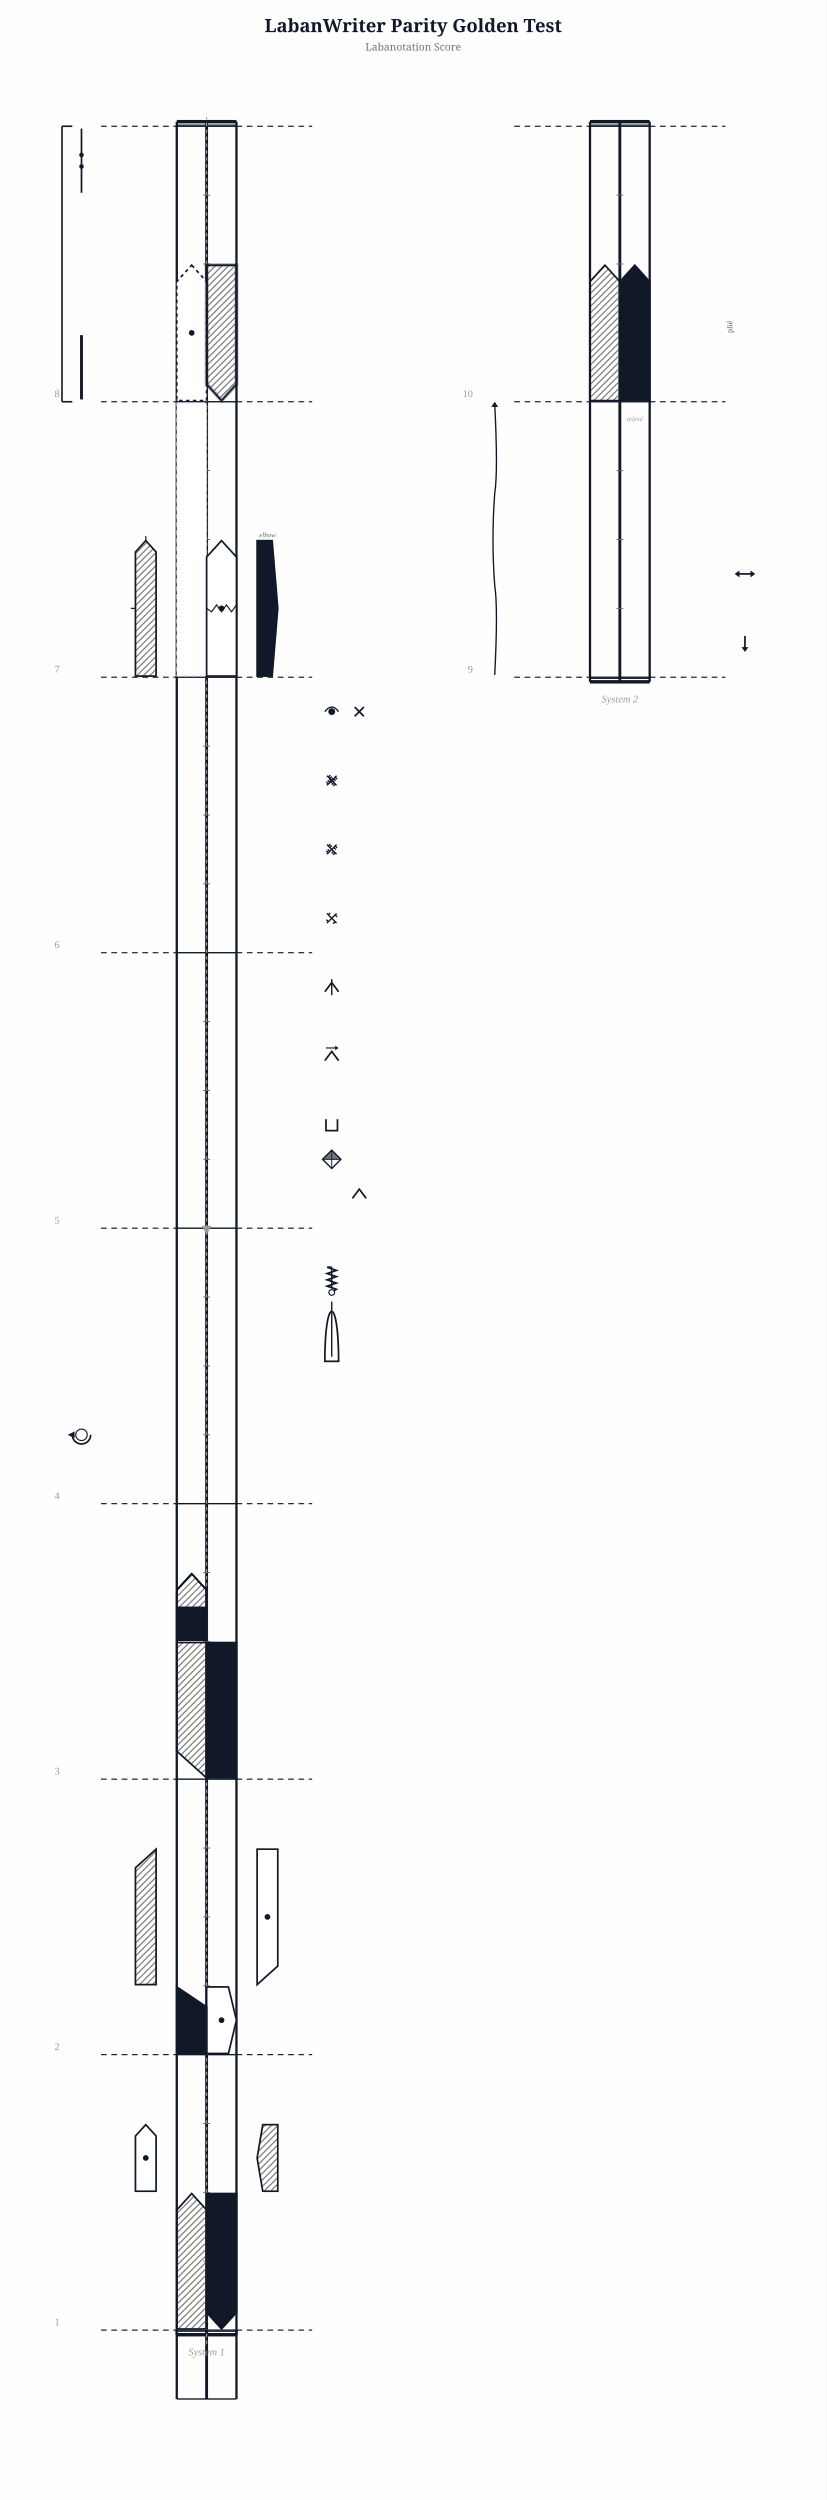
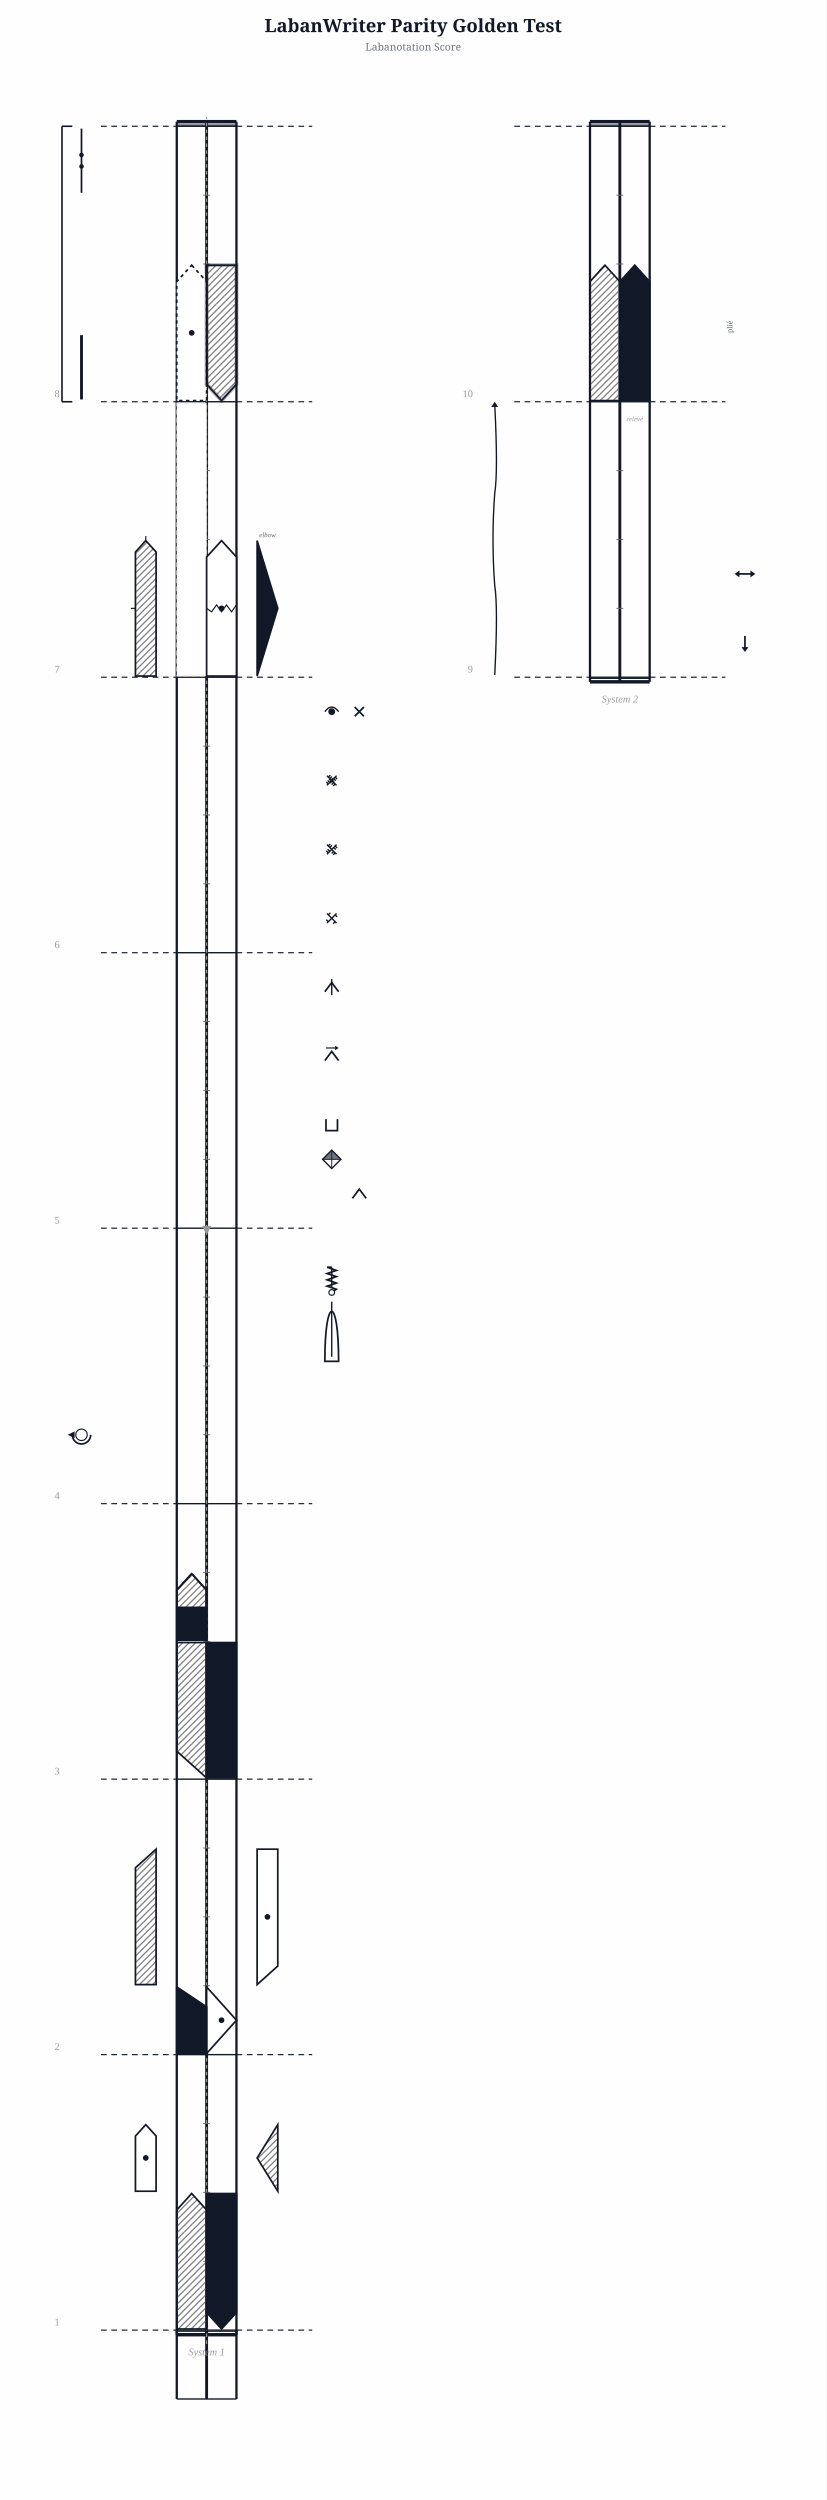
<svg xmlns="http://www.w3.org/2000/svg" width="720" height="2178" viewBox="0 0 720 2178">
  <rect x="0" y="0" width="720" height="2178" fill="#fefefe" />
  <defs>
    <pattern id="laban-hatch" patternUnits="userSpaceOnUse" width="4" height="4" patternTransform="rotate(45)">
      <line x1="0" y1="0" x2="0" y2="4" stroke="#555" stroke-width="1.5" />
    </pattern>
    <marker id="arrow" viewBox="0 0 10 10" refX="8" refY="5" markerWidth="6" markerHeight="6" orient="auto-start-reverse">
      <path d="M 0 0 L 10 5 L 0 10 Z" fill="#111827" />
    </marker>
    <symbol id="laban-dir-backward-high" viewBox="-2.0 -2.0 24.0 44.0">
      <path d="M 0.0 0.0 L 20.0 0.0 L 20.0 29.2 L 10.0 40.0 L 0.0 29.2 Z" fill="url(#laban-hatch)" stroke="#111827" stroke-width="1.5" />
    </symbol>
    <symbol id="laban-dir-backward-low" viewBox="-2.0 -2.0 24.0 44.0">
      <path d="M 0.0 0.0 L 20.0 0.0 L 20.0 29.2 L 10.0 40.0 L 0.0 29.2 Z" fill="#111827" stroke="#111827" stroke-width="1.5" />
    </symbol>
    <symbol id="laban-dir-diagonal_backward_left-middle" viewBox="-2.0 -2.0 24.0 44.0">
      <path d="M 0.0 0.0 L 20.0 0.0 L 20.0 28.0 L 0.0 40.0 Z" fill="#ffffff" stroke="#111827" stroke-width="1.5" />
      <circle cx="10.0" cy="20.0" r="2.5" fill="#111827" />
    </symbol>
    <symbol id="laban-dir-diagonal_backward_right-high" viewBox="-2.0 -2.0 24.0 44.0">
      <path d="M 0.0 0.0 L 20.0 0.0 L 20.0 40.0 L 0.0 28.0 Z" fill="url(#laban-hatch)" stroke="#111827" stroke-width="1.5" />
    </symbol>
    <symbol id="laban-dir-diagonal_forward_left-low" viewBox="-2.0 -2.0 24.0 44.0">
      <path d="M 0.0 0.0 L 20.0 12.0 L 20.0 40.0 L 0.0 40.0 Z" fill="#111827" stroke="#111827" stroke-width="1.5" />
    </symbol>
    <symbol id="laban-dir-diagonal_forward_right-high" viewBox="-2.0 -2.0 24.0 44.0">
      <path d="M 0.0 12.0 L 20.0 0.0 L 20.0 40.0 L 0.0 40.0 Z" fill="url(#laban-hatch)" stroke="#111827" stroke-width="1.5" />
    </symbol>
    <symbol id="laban-dir-forward-high" viewBox="-2.0 -2.0 24.0 44.0">
      <path d="M 10.0 0.0 L 20.0 10.8 L 20.0 40.0 L 0.0 40.0 L 0.0 10.8 Z" fill="url(#laban-hatch)" stroke="#111827" stroke-width="1.5" />
    </symbol>
    <symbol id="laban-dir-forward-low" viewBox="-2.0 -2.0 24.0 44.0">
      <path d="M 10.0 0.0 L 20.0 10.8 L 20.0 40.0 L 0.0 40.0 L 0.0 10.8 Z" fill="#111827" stroke="#111827" stroke-width="1.5" />
    </symbol>
    <symbol id="laban-dir-forward-middle" viewBox="-2.0 -2.0 24.0 44.0">
      <path d="M 10.0 0.0 L 20.0 10.8 L 20.0 40.0 L 0.0 40.0 L 0.0 10.8 Z" fill="#ffffff" stroke="#111827" stroke-width="1.5" />
      <circle cx="10.0" cy="20.0" r="2.5" fill="#111827" />
    </symbol>
    <symbol id="laban-dir-left-high" viewBox="-2.0 -2.0 24.0 44.0">
-       <path d="M 20.0 0.0 L 20.0 40.0 L 5.4 40.0 L 0.0 20.0 L 5.4 0.0 Z" fill="url(#laban-hatch)" stroke="#111827" stroke-width="1.5" />
+       <path d="M 20.0 0.0 L 20.0 40.0 L 0.0 20.0 Z" fill="url(#laban-hatch)" stroke="#111827" stroke-width="1.5" />
    </symbol>
    <symbol id="laban-dir-place-low" viewBox="-2.0 -2.0 24.0 44.0">
      <path d="M 0.0 0.0 L 20.0 0.0 L 20.0 40.0 L 0.0 40.0 Z" fill="#111827" stroke="#111827" stroke-width="1.5" />
    </symbol>
    <symbol id="laban-dir-right-low" viewBox="-2.0 -2.0 24.0 44.0">
-       <path d="M 0.0 0.0 L 14.6 0.0 L 20.0 20.0 L 14.6 40.0 L 0.0 40.0 Z" fill="#111827" stroke="#111827" stroke-width="1.5" />
+       <path d="M 0.0 0.0 L 20.0 20.0 L 0.0 40.0 Z" fill="#111827" stroke="#111827" stroke-width="1.5" />
    </symbol>
    <symbol id="laban-dir-right-middle" viewBox="-2.0 -2.0 24.0 44.0">
-       <path d="M 0.0 0.0 L 14.6 0.0 L 20.0 20.0 L 14.6 40.0 L 0.0 40.0 Z" fill="#ffffff" stroke="#111827" stroke-width="1.5" />
+       <path d="M 0.0 0.0 L 20.0 20.0 L 0.0 40.0 Z" fill="#ffffff" stroke="#111827" stroke-width="1.5" />
      <circle cx="10.0" cy="20.0" r="2.5" fill="#111827" />
    </symbol>
  </defs>
  <text x="360.0" y="28" text-anchor="middle" font-size="16" font-weight="700" font-family="serif" fill="#111827">LabanWriter Parity Golden Test</text>
  <text x="360.0" y="44" text-anchor="middle" font-size="9" font-family="serif" fill="#6b7280">Labanotation Score</text>
  <g class="laban-system" data-system="1" data-measures="1-8">
    <line x1="154.0" y1="106.0" x2="154.0" y2="2034.0" stroke="#111827" stroke-width="2" />
    <line x1="206.0" y1="106.0" x2="206.0" y2="2034.0" stroke="#111827" stroke-width="2" />
    <line x1="180.0" y1="106.0" x2="180.0" y2="2034.0" stroke="#111827" stroke-width="2.5" />
    <line x1="154.0" y1="2030.0" x2="206.0" y2="2030.0" stroke="#111827" stroke-width="1.2" />
    <line x1="88.0" y1="2030.0" x2="154.0" y2="2030.0" stroke="#111827" stroke-width="1" stroke-dasharray="5,4" />
    <line x1="206.0" y1="2030.0" x2="272.0" y2="2030.0" stroke="#111827" stroke-width="1" stroke-dasharray="5,4" />
    <line x1="177.0" y1="1970.0" x2="183.0" y2="1970.0" stroke="#666" stroke-width="0.8" />
    <line x1="177.0" y1="1910.0" x2="183.0" y2="1910.0" stroke="#666" stroke-width="0.8" />
    <line x1="177.0" y1="1850.0" x2="183.0" y2="1850.0" stroke="#666" stroke-width="0.8" />
    <line x1="154.0" y1="1790.0" x2="206.0" y2="1790.0" stroke="#111827" stroke-width="1.2" />
    <line x1="88.0" y1="1790.0" x2="154.0" y2="1790.0" stroke="#111827" stroke-width="1" stroke-dasharray="5,4" />
    <line x1="206.0" y1="1790.0" x2="272.0" y2="1790.0" stroke="#111827" stroke-width="1" stroke-dasharray="5,4" />
    <line x1="177.0" y1="1730.0" x2="183.0" y2="1730.0" stroke="#666" stroke-width="0.8" />
    <line x1="177.0" y1="1670.0" x2="183.0" y2="1670.0" stroke="#666" stroke-width="0.8" />
    <line x1="177.0" y1="1610.0" x2="183.0" y2="1610.0" stroke="#666" stroke-width="0.8" />
    <line x1="154.0" y1="1550.0" x2="206.0" y2="1550.0" stroke="#111827" stroke-width="1.2" />
    <line x1="88.0" y1="1550.0" x2="154.0" y2="1550.0" stroke="#111827" stroke-width="1" stroke-dasharray="5,4" />
    <line x1="206.0" y1="1550.0" x2="272.0" y2="1550.0" stroke="#111827" stroke-width="1" stroke-dasharray="5,4" />
    <line x1="177.0" y1="1490.0" x2="183.0" y2="1490.0" stroke="#666" stroke-width="0.8" />
    <line x1="177.0" y1="1430.0" x2="183.0" y2="1430.0" stroke="#666" stroke-width="0.8" />
    <line x1="177.0" y1="1370.0" x2="183.0" y2="1370.0" stroke="#666" stroke-width="0.8" />
    <line x1="154.0" y1="1310.0" x2="206.0" y2="1310.0" stroke="#111827" stroke-width="1.2" />
    <line x1="88.0" y1="1310.0" x2="154.0" y2="1310.0" stroke="#111827" stroke-width="1" stroke-dasharray="5,4" />
    <line x1="206.0" y1="1310.0" x2="272.0" y2="1310.0" stroke="#111827" stroke-width="1" stroke-dasharray="5,4" />
    <line x1="177.0" y1="1250.0" x2="183.0" y2="1250.0" stroke="#666" stroke-width="0.8" />
    <line x1="177.0" y1="1190.0" x2="183.0" y2="1190.0" stroke="#666" stroke-width="0.8" />
    <line x1="177.0" y1="1130.0" x2="183.0" y2="1130.0" stroke="#666" stroke-width="0.8" />
    <line x1="154.0" y1="1070.0" x2="206.0" y2="1070.0" stroke="#111827" stroke-width="1.2" />
    <line x1="88.0" y1="1070.0" x2="154.0" y2="1070.0" stroke="#111827" stroke-width="1" stroke-dasharray="5,4" />
    <line x1="206.0" y1="1070.0" x2="272.0" y2="1070.0" stroke="#111827" stroke-width="1" stroke-dasharray="5,4" />
    <line x1="177.0" y1="1010.0" x2="183.0" y2="1010.0" stroke="#666" stroke-width="0.8" />
    <line x1="177.0" y1="950.0" x2="183.0" y2="950.0" stroke="#666" stroke-width="0.8" />
    <line x1="177.0" y1="890.0" x2="183.0" y2="890.0" stroke="#666" stroke-width="0.8" />
    <line x1="154.0" y1="830.0" x2="206.0" y2="830.0" stroke="#111827" stroke-width="1.2" />
    <line x1="88.0" y1="830.0" x2="154.0" y2="830.0" stroke="#111827" stroke-width="1" stroke-dasharray="5,4" />
    <line x1="206.0" y1="830.0" x2="272.0" y2="830.0" stroke="#111827" stroke-width="1" stroke-dasharray="5,4" />
    <line x1="177.0" y1="770.0" x2="183.0" y2="770.0" stroke="#666" stroke-width="0.8" />
    <line x1="177.0" y1="710.0" x2="183.0" y2="710.0" stroke="#666" stroke-width="0.8" />
    <line x1="177.0" y1="650.0" x2="183.0" y2="650.0" stroke="#666" stroke-width="0.8" />
    <line x1="154.0" y1="590.0" x2="206.0" y2="590.0" stroke="#111827" stroke-width="1.2" />
    <line x1="88.0" y1="590.0" x2="154.0" y2="590.0" stroke="#111827" stroke-width="1" stroke-dasharray="5,4" />
    <line x1="206.0" y1="590.0" x2="272.0" y2="590.0" stroke="#111827" stroke-width="1" stroke-dasharray="5,4" />
    <line x1="177.0" y1="530.0" x2="183.0" y2="530.0" stroke="#666" stroke-width="0.8" />
    <line x1="177.0" y1="470.0" x2="183.0" y2="470.0" stroke="#666" stroke-width="0.8" />
    <line x1="177.0" y1="410.0" x2="183.0" y2="410.0" stroke="#666" stroke-width="0.8" />
    <line x1="154.0" y1="350.0" x2="206.0" y2="350.0" stroke="#111827" stroke-width="1.2" />
    <line x1="88.0" y1="350.0" x2="154.0" y2="350.0" stroke="#111827" stroke-width="1" stroke-dasharray="5,4" />
    <line x1="206.0" y1="350.0" x2="272.0" y2="350.0" stroke="#111827" stroke-width="1" stroke-dasharray="5,4" />
    <line x1="154.0" y1="110.0" x2="206.0" y2="110.0" stroke="#111827" stroke-width="1.2" />
    <line x1="88.0" y1="110.0" x2="154.0" y2="110.0" stroke="#111827" stroke-width="1" stroke-dasharray="5,4" />
    <line x1="206.0" y1="110.0" x2="272.0" y2="110.0" stroke="#111827" stroke-width="1" stroke-dasharray="5,4" />
    <line x1="177.0" y1="290.0" x2="183.0" y2="290.0" stroke="#666" stroke-width="0.8" />
    <line x1="177.0" y1="230.0" x2="183.0" y2="230.0" stroke="#666" stroke-width="0.8" />
    <line x1="177.0" y1="170.0" x2="183.0" y2="170.0" stroke="#666" stroke-width="0.8" />
    <line x1="154.0" y1="2034.0" x2="206.0" y2="2034.0" stroke="#111827" stroke-width="3" />
    <line x1="154.0" y1="2031.0" x2="206.0" y2="2031.0" stroke="#111827" stroke-width="1" />
    <line x1="154.0" y1="109.0" x2="206.0" y2="109.0" stroke="#111827" stroke-width="1" />
    <line x1="154.0" y1="106.0" x2="206.0" y2="106.0" stroke="#111827" stroke-width="3" />
    <g class="laban-starting-position">
      <line x1="154.0" y1="2030.0" x2="154.0" y2="2090.0" stroke="#111827" stroke-width="2" />
      <line x1="180.0" y1="2030.0" x2="180.0" y2="2090.0" stroke="#111827" stroke-width="2.5" />
      <line x1="206.0" y1="2030.0" x2="206.0" y2="2090.0" stroke="#111827" stroke-width="2" />
      <line x1="154.0" y1="2090.0" x2="206.0" y2="2090.0" stroke="#111827" stroke-width="1.2" />
    </g>
    <text x="52.0" y="2026.0" text-anchor="end" font-size="9" fill="#999">1</text>
    <text x="52.0" y="1786.0" text-anchor="end" font-size="9" fill="#999">2</text>
    <text x="52.0" y="1546.0" text-anchor="end" font-size="9" fill="#999">3</text>
    <text x="52.0" y="1306.0" text-anchor="end" font-size="9" fill="#999">4</text>
    <text x="52.0" y="1066.0" text-anchor="end" font-size="9" fill="#999">5</text>
    <text x="52.0" y="826.0" text-anchor="end" font-size="9" fill="#999">6</text>
    <text x="52.0" y="586.0" text-anchor="end" font-size="9" fill="#999">7</text>
    <text x="52.0" y="346.0" text-anchor="end" font-size="9" fill="#999">8</text>
    <text x="180.0" y="2052.0" text-anchor="middle" font-size="9" font-style="italic" fill="#999">System 1</text>
  </g>
  <line x1="180.0" y1="2042.0" x2="180.0" y2="102.0" stroke="#999" stroke-width="1" stroke-dasharray="3,3" />
  <polygon points="176.0,1068.0 184.0,1068.0 180.0,1076.0" fill="#999" />
  <g class="laban-system" data-system="2" data-measures="9-10">
    <line x1="514.0" y1="106.0" x2="514.0" y2="594.0" stroke="#111827" stroke-width="2" />
    <line x1="566.0" y1="106.0" x2="566.0" y2="594.0" stroke="#111827" stroke-width="2" />
    <line x1="540.0" y1="106.0" x2="540.0" y2="594.0" stroke="#111827" stroke-width="2.5" />
    <line x1="514.0" y1="590.0" x2="566.0" y2="590.0" stroke="#111827" stroke-width="1.2" />
    <line x1="448.0" y1="590.0" x2="514.0" y2="590.0" stroke="#111827" stroke-width="1" stroke-dasharray="5,4" />
    <line x1="566.0" y1="590.0" x2="632.0" y2="590.0" stroke="#111827" stroke-width="1" stroke-dasharray="5,4" />
    <line x1="537.0" y1="530.0" x2="543.0" y2="530.0" stroke="#666" stroke-width="0.8" />
    <line x1="537.0" y1="470.0" x2="543.0" y2="470.0" stroke="#666" stroke-width="0.8" />
    <line x1="537.0" y1="410.0" x2="543.0" y2="410.0" stroke="#666" stroke-width="0.8" />
    <line x1="514.0" y1="350.0" x2="566.0" y2="350.0" stroke="#111827" stroke-width="1.2" />
    <line x1="448.0" y1="350.0" x2="514.0" y2="350.0" stroke="#111827" stroke-width="1" stroke-dasharray="5,4" />
    <line x1="566.0" y1="350.0" x2="632.0" y2="350.0" stroke="#111827" stroke-width="1" stroke-dasharray="5,4" />
    <line x1="514.0" y1="110.0" x2="566.0" y2="110.0" stroke="#111827" stroke-width="1.2" />
    <line x1="448.0" y1="110.0" x2="514.0" y2="110.0" stroke="#111827" stroke-width="1" stroke-dasharray="5,4" />
    <line x1="566.0" y1="110.0" x2="632.0" y2="110.0" stroke="#111827" stroke-width="1" stroke-dasharray="5,4" />
    <line x1="537.0" y1="290.0" x2="543.0" y2="290.0" stroke="#666" stroke-width="0.8" />
    <line x1="537.0" y1="230.0" x2="543.0" y2="230.0" stroke="#666" stroke-width="0.8" />
    <line x1="537.0" y1="170.0" x2="543.0" y2="170.0" stroke="#666" stroke-width="0.8" />
    <line x1="514.0" y1="594.0" x2="566.0" y2="594.0" stroke="#111827" stroke-width="3" />
    <line x1="514.0" y1="591.0" x2="566.0" y2="591.0" stroke="#111827" stroke-width="1" />
    <line x1="514.0" y1="109.0" x2="566.0" y2="109.0" stroke="#111827" stroke-width="1" />
    <line x1="514.0" y1="106.0" x2="566.0" y2="106.0" stroke="#111827" stroke-width="3" />
    <text x="412.0" y="586.0" text-anchor="end" font-size="9" fill="#999">9</text>
    <text x="412.0" y="346.0" text-anchor="end" font-size="9" fill="#999">10</text>
    <text x="540.0" y="612.0" text-anchor="middle" font-size="9" font-style="italic" fill="#999">System 2</text>
  </g>
  <g class="laban-symbol" data-symbol-id="support.step.forward" data-direction="forward" data-level="high">
    <path d="M 167.0 1911.0 L 180.0 1925.3 L 180.0 2029.0 L 154.0 2029.0 L 154.0 1925.3 Z" fill="url(#laban-hatch)" stroke="#111827" stroke-width="1.5" />
  </g>
  <g class="laban-symbol" data-symbol-id="support.step.forward" data-direction="backward" data-level="low">
    <path d="M 180.0 1911.0 L 206.0 1911.0 L 206.0 2014.7 L 193.0 2029.0 L 180.0 2014.7 Z" fill="#111827" stroke="#111827" stroke-width="1.5" />
  </g>
  <g class="laban-symbol" data-symbol-id="direction.forward" data-direction="forward" data-level="middle">
    <path d="M 127.0 1851.0 L 136.0 1860.9 L 136.0 1909.0 L 118.0 1909.0 L 118.0 1860.9 Z" fill="#ffffff" stroke="#111827" stroke-width="1.5" />
    <circle cx="127.0" cy="1880.0" r="2.5" fill="#111827" />
  </g>
  <g class="laban-symbol" data-symbol-id="direction.left" data-direction="left" data-level="high">
-     <path d="M 242.0 1851.0 L 242.0 1909.0 L 228.9 1909.0 L 224.0 1880.0 L 228.9 1851.0 Z" fill="url(#laban-hatch)" stroke="#111827" stroke-width="1.5" />
+     <path d="M 242.0 1851.0 L 242.0 1909.0 L 224.0 1880.0 Z" fill="url(#laban-hatch)" stroke="#111827" stroke-width="1.5" />
  </g>
  <g class="laban-symbol" data-symbol-id="support.step.forward" data-direction="right" data-level="middle">
-     <path d="M 180.0 1731.0 L 199.0 1731.0 L 206.0 1760.0 L 199.0 1789.0 L 180.0 1789.0 Z" fill="#ffffff" stroke="#111827" stroke-width="1.5" />
+     <path d="M 180.0 1731.0 L 206.0 1760.0 L 180.0 1789.0 Z" fill="#ffffff" stroke="#111827" stroke-width="1.5" />
    <circle cx="193.0" cy="1760.0" r="2.5" fill="#111827" />
  </g>
  <g class="laban-symbol" data-symbol-id="support.step.forward" data-direction="diagonal_forward_left" data-level="low">
    <path d="M 154.0 1731.0 L 180.0 1748.4 L 180.0 1789.0 L 154.0 1789.0 Z" fill="#111827" stroke="#111827" stroke-width="1.5" />
  </g>
  <g class="laban-symbol" data-symbol-id="direction.forward" data-direction="diagonal_forward_right" data-level="high">
    <path d="M 118.0 1627.2 L 136.0 1611.0 L 136.0 1729.0 L 118.0 1729.0 Z" fill="url(#laban-hatch)" stroke="#111827" stroke-width="1.5" />
  </g>
  <g class="laban-symbol" data-symbol-id="direction.forward" data-direction="diagonal_backward_left" data-level="middle">
    <path d="M 224.0 1611.0 L 242.0 1611.0 L 242.0 1712.8 L 224.0 1729.0 Z" fill="#ffffff" stroke="#111827" stroke-width="1.5" />
    <circle cx="233.0" cy="1670.0" r="2.5" fill="#111827" />
  </g>
  <g class="laban-symbol" data-symbol-id="support.step.forward" data-direction="diagonal_backward_right" data-level="high">
    <path d="M 154.0 1431.0 L 180.0 1431.0 L 180.0 1549.0 L 154.0 1525.6 Z" fill="url(#laban-hatch)" stroke="#111827" stroke-width="1.5" />
  </g>
  <g class="laban-symbol" data-symbol-id="support.step.forward" data-direction="place" data-level="low">
    <path d="M 180.0 1431.0 L 206.0 1431.0 L 206.0 1549.0 L 180.0 1549.0 Z" fill="#111827" stroke="#111827" stroke-width="1.5" />
  </g>
  <g class="laban-symbol" data-symbol-id="support.step.forward" data-direction="forward" data-level="middle">
    <defs>
      <clipPath id="upper-clip-0">
        <rect x="154.0" y="1371.0" width="26.0" height="29.0" />
      </clipPath>
      <clipPath id="lower-clip-0">
        <rect x="154.0" y="1400.0" width="26.0" height="29.0" />
      </clipPath>
    </defs>
    <path d="M 167.0 1371.0 L 180.0 1385.3 L 180.0 1429.0 L 154.0 1429.0 L 154.0 1385.3 Z" clip-path="url(#upper-clip-0)" fill="url(#laban-hatch)" stroke="#111827" stroke-width="1.5" />
    <path d="M 167.0 1371.0 L 180.0 1385.3 L 180.0 1429.0 L 154.0 1429.0 L 154.0 1385.3 Z" clip-path="url(#lower-clip-0)" fill="#111827" stroke="#111827" stroke-width="1.5" />
    <line x1="154.0" y1="1400.0" x2="180.0" y2="1400.0" stroke="#111827" stroke-width="0.8" />
    <path d="M 167.0 1371.0 L 180.0 1385.3 L 180.0 1429.0 L 154.0 1429.0 L 154.0 1385.3 Z" fill="none" stroke="#111827" stroke-width="1.5" />
  </g>
  <g class="laban-symbol whitespace" data-symbol-id="support.step.forward">
    <rect x="154" y="351.0" width="26" height="238.0" fill="white" stroke="#ccc" stroke-width="0.8" stroke-dasharray="4,3" />
  </g>
  <g class="laban-symbol" data-symbol-id="support.step.forward" data-direction="forward" data-level="middle">
    <path d="M 193.0 471.0 L 206.0 485.3 L 206.0 589.0 L 180.0 589.0 L 180.0 485.3 Z" fill="#ffffff" stroke="#111827" stroke-width="1.5" />
    <circle cx="193.0" cy="530.0" r="2.5" fill="#111827" />
    <polyline points="180.0,530.0 184.3,533.0 188.7,527.0 193.0,533.0 197.3,527.0 201.7,533.0 206.0,527.0" fill="none" stroke="#111827" stroke-width="1" />
  </g>
  <g class="laban-symbol" data-symbol-id="direction.forward" data-direction="forward" data-level="high">
    <path d="M 127.0 471.0 L 136.0 480.9 L 136.0 589.0 L 118.0 589.0 L 118.0 480.9 Z" fill="url(#laban-hatch)" stroke="#111827" stroke-width="1.5" />
    <line x1="127.0" y1="471.0" x2="127.0" y2="467.0" stroke="#111827" stroke-width="1" />
    <line x1="118.0" y1="530.0" x2="114.0" y2="530.0" stroke="#111827" stroke-width="1" />
  </g>
  <g class="laban-symbol" data-symbol-id="direction.forward" data-direction="right" data-level="low">
-     <path d="M 224.0 471.0 L 237.1 471.0 L 242.0 530.0 L 237.1 589.0 L 224.0 589.0 Z" fill="#111827" stroke="#111827" stroke-width="1.5" />
+     <path d="M 224.0 471.0 L 242.0 530.0 L 224.0 589.0 Z" fill="#111827" stroke="#111827" stroke-width="1.5" />
    <text x="233.0" y="468.0" text-anchor="middle" font-size="6" font-style="italic" fill="#666">elbow</text>
    <circle cx="230.5" cy="530.0" r="1.5" fill="#111827" />
    <circle cx="235.5" cy="530.0" r="1.5" fill="#111827" />
  </g>
  <g class="laban-symbol" data-symbol-id="support.step.forward" data-direction="forward" data-level="middle">
    <path d="M 167.0 231.0 L 180.0 245.3 L 180.0 349.0 L 154.0 349.0 L 154.0 245.3 Z" fill="#ffffff" stroke="#111827" stroke-width="1.5" stroke-dasharray="3,3" />
    <circle cx="167.0" cy="290.0" r="2.5" fill="#111827" />
  </g>
  <g class="laban-symbol" data-symbol-id="support.step.forward" data-direction="backward" data-level="high">
    <path d="M 180.0 231.0 L 206.0 231.0 L 206.0 334.7 L 193.0 349.0 L 180.0 334.7 Z" fill="url(#laban-hatch)" stroke="#111827" stroke-width="1.5" />
    <path d="M 180.0 231.0 L 206.0 231.0 L 206.0 334.7 L 193.0 349.0 L 180.0 334.7 Z" fill="none" stroke="#111827" stroke-width="3.5" opacity="0.3" />
  </g>
  <g class="laban-symbol" data-symbol-id="support.step.forward" data-direction="forward" data-level="high">
    <path d="M 527.0 231.0 L 540.0 245.3 L 540.0 349.0 L 514.0 349.0 L 514.0 245.3 Z" fill="url(#laban-hatch)" stroke="#111827" stroke-width="1.5" />
    <text class="laban-caption" x="638.0" y="290.0" text-anchor="start" font-size="7" fill="#475569" transform="rotate(-90, 638.0, 290.0)">plié</text>
  </g>
  <g class="laban-symbol" data-symbol-id="support.step.forward" data-direction="forward" data-level="low">
    <path d="M 553.0 231.0 L 566.0 245.3 L 566.0 349.0 L 540.0 349.0 L 540.0 245.3 Z" fill="#111827" stroke="#111827" stroke-width="1.5" />
    <text x="553.0" y="367.0" text-anchor="middle" font-size="6" font-style="italic" fill="#999">relevé</text>
  </g>
  <g class="laban-annotation turn" data-level="middle" data-turn-subtype="right" data-symbol-id="turn.right" transform="rotate(180, 71.0, 1250.0)">
    <circle cx="71.0" cy="1250.0" r="5.0" fill="#ffffff" stroke="#111827" stroke-width="1" />
    <path d="M 63.0 1250.0 A 8.0 8.0 0 1 1 79.0 1250.0" fill="none" stroke="#111827" stroke-width="1.5" />
    <polygon points="83.0,1250.0 77.0,1247.0 77.0,1253.0" fill="#111827" />
  </g>
  <g class="laban-annotation jump" data-level="middle" data-symbol-id="jump.basic">
    <path d="M 283.0 1186.0 C 283.0 1128.0 295.0 1128.0 295.0 1186.0 Z" fill="#ffffff" stroke="#111827" stroke-width="1.5" />
    <line x1="289.0" y1="1134.0" x2="289.0" y2="1182.0" stroke="#111827" stroke-width="1.2" />
  </g>
  <g class="laban-annotation jump" data-level="middle" data-symbol-id="jump.basic">
    <path d="M 289.0 1126.0 L 293.0 1123.2 L 285.0 1120.5 L 293.0 1117.8 L 285.0 1115.0 L 293.0 1112.2 L 285.0 1109.5 L 293.0 1106.8 L 285.0 1104.0 L 289.0 1104.0" fill="none" stroke="#111827" stroke-width="1.5" />
    <circle cx="289.0" cy="1126.0" r="2.5" fill="#ffffff" stroke="#111827" stroke-width="1" />
    <line x1="289.0" y1="1104.0" x2="289.0" y2="1122.0" stroke="#111827" stroke-width="1.2" />
  </g>
  <g class="laban-annotation effort" data-symbol-id="effort.weight.strong">
    <path d="M 289.0 1002.0 L 297.0 1010.0 L 289.0 1018.0 L 281.0 1010.0 Z" fill="none" stroke="#111827" stroke-width="1.2" />
    <line x1="289.0" y1="1002.0" x2="289.0" y2="1018.0" stroke="#111827" stroke-width="0.8" />
    <line x1="281.0" y1="1010.0" x2="297.0" y2="1010.0" stroke="#111827" stroke-width="0.8" />
    <path d="M 289.0 1002.0 L 281.0 1010.0 L 289.0 1010.0 Z" fill="#111827" opacity="0.6" />
    <path d="M 289.0 1002.0 L 297.0 1010.0 L 289.0 1010.0 Z" fill="#111827" opacity="0.6" />
  </g>
  <g class="laban-annotation contact" data-symbol-id="contact.touch">
    <path d="M 307.0 1044.0 L 313.0 1036.0 L 319.0 1044.0" fill="none" stroke="#111827" stroke-width="1.5" stroke-linejoin="miter" />
  </g>
  <g class="laban-annotation contact" data-symbol-id="contact.grasp">
    <path d="M 284.0 975.0 L 284.0 985.0 L 294.0 985.0 L 294.0 975.0" fill="none" stroke="#111827" stroke-width="1.5" stroke-linejoin="miter" />
  </g>
  <g class="laban-annotation contact" data-symbol-id="contact.slide">
    <path d="M 283.0 924.0 L 289.0 916.0 L 295.0 924.0" fill="none" stroke="#111827" stroke-width="1.5" stroke-linejoin="miter" />
    <line x1="284.0" y1="913.0" x2="293.0" y2="913.0" stroke="#111827" stroke-width="1" />
    <polygon points="295.0,913.0 292.0,911.0 292.0,915.0" fill="#111827" />
  </g>
  <g class="laban-annotation contact" data-symbol-id="contact.strike">
    <path d="M 283.0 864.0 L 289.0 856.0 L 295.0 864.0" fill="none" stroke="#111827" stroke-width="1.5" stroke-linejoin="miter" />
    <line x1="289.0" y1="853.0" x2="289.0" y2="867.0" stroke="#111827" stroke-width="1.2" />
  </g>
  <g class="laban-annotation flexion" data-symbol-id="flexion.knee.90">
    <line x1="289.0" y1="800.0" x2="293.2" y2="795.8" stroke="#111827" stroke-width="1.2" />
    <line x1="292.0" y1="797.0" x2="293.7" y2="798.8" stroke="#111827" stroke-width="1.2" />
    <line x1="289.0" y1="800.0" x2="293.2" y2="804.2" stroke="#111827" stroke-width="1.2" />
    <line x1="292.0" y1="803.0" x2="290.2" y2="804.7" stroke="#111827" stroke-width="1.2" />
    <line x1="289.0" y1="800.0" x2="284.8" y2="804.2" stroke="#111827" stroke-width="1.2" />
    <line x1="286.0" y1="803.0" x2="284.3" y2="801.2" stroke="#111827" stroke-width="1.2" />
    <line x1="289.0" y1="800.0" x2="284.8" y2="795.8" stroke="#111827" stroke-width="1.2" />
    <line x1="286.0" y1="797.0" x2="287.8" y2="795.3" stroke="#111827" stroke-width="1.2" />
  </g>
  <g class="laban-annotation flexion" data-symbol-id="flexion.knee.90">
    <line x1="289.0" y1="740.0" x2="293.2" y2="735.8" stroke="#111827" stroke-width="1.2" />
    <line x1="292.0" y1="737.0" x2="293.7" y2="738.8" stroke="#111827" stroke-width="1.2" />
    <line x1="290.7" y1="738.3" x2="292.5" y2="740.1" stroke="#111827" stroke-width="1.2" />
    <line x1="289.0" y1="740.0" x2="293.2" y2="744.2" stroke="#111827" stroke-width="1.2" />
    <line x1="292.0" y1="743.0" x2="290.2" y2="744.7" stroke="#111827" stroke-width="1.2" />
    <line x1="290.7" y1="741.7" x2="288.9" y2="743.5" stroke="#111827" stroke-width="1.2" />
    <line x1="289.0" y1="740.0" x2="284.8" y2="744.2" stroke="#111827" stroke-width="1.2" />
    <line x1="286.0" y1="743.0" x2="284.3" y2="741.2" stroke="#111827" stroke-width="1.2" />
    <line x1="287.3" y1="741.7" x2="285.5" y2="739.9" stroke="#111827" stroke-width="1.2" />
    <line x1="289.0" y1="740.0" x2="284.8" y2="735.8" stroke="#111827" stroke-width="1.2" />
    <line x1="286.0" y1="737.0" x2="287.8" y2="735.3" stroke="#111827" stroke-width="1.2" />
    <line x1="287.3" y1="738.3" x2="289.1" y2="736.5" stroke="#111827" stroke-width="1.2" />
  </g>
  <g class="laban-annotation flexion" data-symbol-id="flexion.hip.90">
    <line x1="289.0" y1="680.0" x2="293.2" y2="675.8" stroke="#111827" stroke-width="1.2" />
    <line x1="292.0" y1="677.0" x2="293.7" y2="678.8" stroke="#111827" stroke-width="1.2" />
    <line x1="290.7" y1="678.3" x2="292.5" y2="680.1" stroke="#111827" stroke-width="1.2" />
    <line x1="289.4" y1="679.6" x2="291.2" y2="681.3" stroke="#111827" stroke-width="1.2" />
    <line x1="289.0" y1="680.0" x2="293.2" y2="684.2" stroke="#111827" stroke-width="1.2" />
    <line x1="292.0" y1="683.0" x2="290.2" y2="684.7" stroke="#111827" stroke-width="1.2" />
    <line x1="290.7" y1="681.7" x2="288.9" y2="683.5" stroke="#111827" stroke-width="1.2" />
    <line x1="289.4" y1="680.4" x2="287.7" y2="682.2" stroke="#111827" stroke-width="1.2" />
    <line x1="289.0" y1="680.0" x2="284.8" y2="684.2" stroke="#111827" stroke-width="1.2" />
    <line x1="286.0" y1="683.0" x2="284.3" y2="681.2" stroke="#111827" stroke-width="1.2" />
    <line x1="287.3" y1="681.7" x2="285.5" y2="679.9" stroke="#111827" stroke-width="1.2" />
    <line x1="288.6" y1="680.4" x2="286.8" y2="678.7" stroke="#111827" stroke-width="1.2" />
    <line x1="289.0" y1="680.0" x2="284.8" y2="675.8" stroke="#111827" stroke-width="1.2" />
    <line x1="286.0" y1="677.0" x2="287.8" y2="675.3" stroke="#111827" stroke-width="1.2" />
    <line x1="287.3" y1="678.3" x2="289.1" y2="676.5" stroke="#111827" stroke-width="1.2" />
    <line x1="288.6" y1="679.6" x2="290.3" y2="677.8" stroke="#111827" stroke-width="1.2" />
  </g>
  <g class="laban-annotation retention" data-symbol-id="retention.hold.arm">
    <circle cx="289.0" cy="620.0" r="3" fill="#111827" />
    <path d="M 283.0 620.0 Q 289.0 612.0 295.0 620.0" fill="none" stroke="#111827" stroke-width="1.2" />
  </g>
  <g class="laban-annotation retention" data-symbol-id="retention.hold.arm">
    <line x1="309.0" y1="616.0" x2="317.0" y2="624.0" stroke="#111827" stroke-width="1.5" />
    <line x1="317.0" y1="616.0" x2="309.0" y2="624.0" stroke="#111827" stroke-width="1.5" />
  </g>
  <g class="laban-annotation repeat" data-symbol-id="repeat.start">
    <line x1="71.0" y1="292.0" x2="71.0" y2="348.0" stroke="#111827" stroke-width="2.5" />
  </g>
  <g class="laban-annotation repeat" data-symbol-id="repeat.end">
    <line x1="71.0" y1="112.0" x2="71.0" y2="168.0" stroke="#111827" stroke-width="1.5" />
    <circle cx="71.0" cy="135.0" r="2" fill="#111827" />
    <circle cx="71.0" cy="145.0" r="2" fill="#111827" />
  </g>
  <g class="laban-annotation sequential" data-symbol-id="sequential.successive" data-sequential-kind="successive">
    <path d="M 431.0 588.0 Q 434.0 529.0 431.0 510.1 Q 428.0 470.0 431.0 429.9 Q 434.0 411.0 431.0 352.0" fill="none" stroke="#111827" stroke-width="1.2" />
    <polygon points="431.0,350.0 434.0,354.5 428.0,354.5" fill="#111827" />
  </g>
  <g class="laban-annotation shape" data-symbol-id="shape.pin" data-shape-pole="">
    <line x1="649.0" y1="554.0" x2="649.0" y2="565.0" stroke="#111827" stroke-width="1.5" />
    <polygon points="649.0,568.0 646.0,563.8 652.0,563.8" fill="#111827" />
  </g>
  <g class="laban-annotation shape" data-symbol-id="shape.wall" data-shape-pole="">
    <line x1="642.0" y1="500.0" x2="656.0" y2="500.0" stroke="#111827" stroke-width="1.5" />
    <polygon points="640.0,500.0 644.2,497.0 644.2,503.0" fill="#111827" />
    <polygon points="658.0,500.0 653.8,503.0 653.8,497.0" fill="#111827" />
  </g>
  <line x1="71.0" y1="230.0" x2="71.0" y2="230.0" stroke="#111827" stroke-width="1.5" />
  <path class="repeat-span" d="M 54.0 350.0 L 54.0 110.0 M 54.0 350.0 L 63.0 350.0 M 54.0 110.0 L 63.0 110.0" fill="none" stroke="#111827" stroke-width="1.4" />
</svg>
